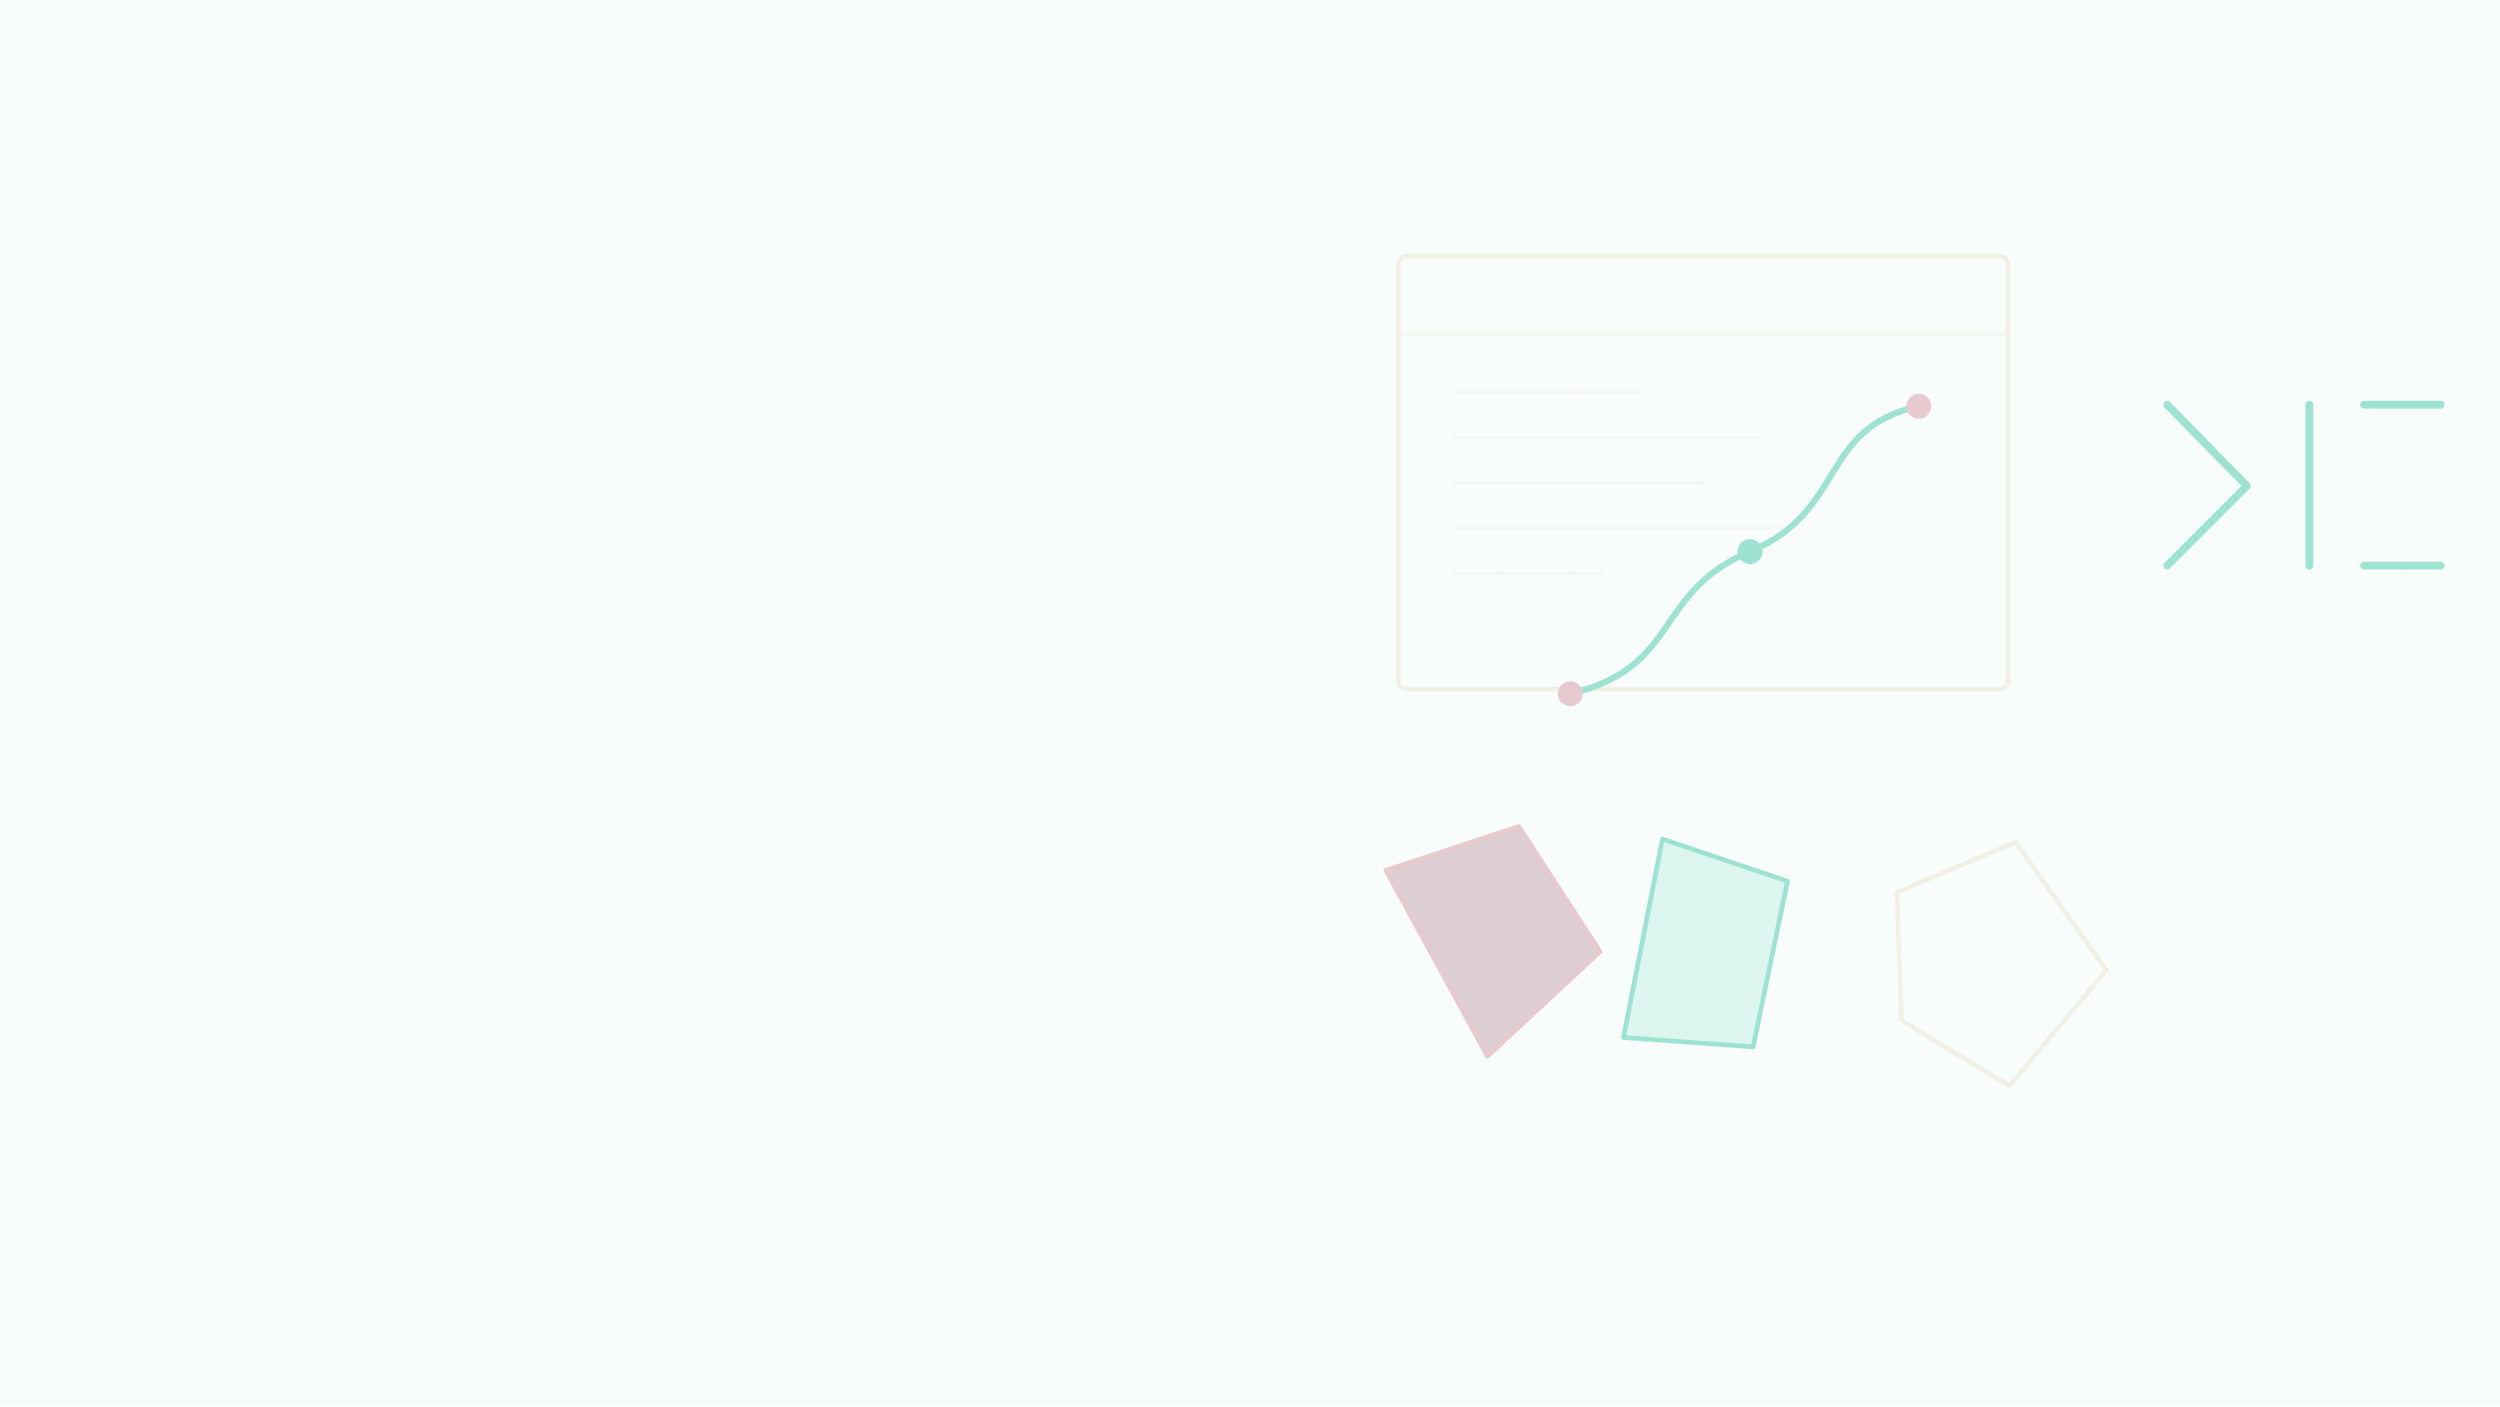
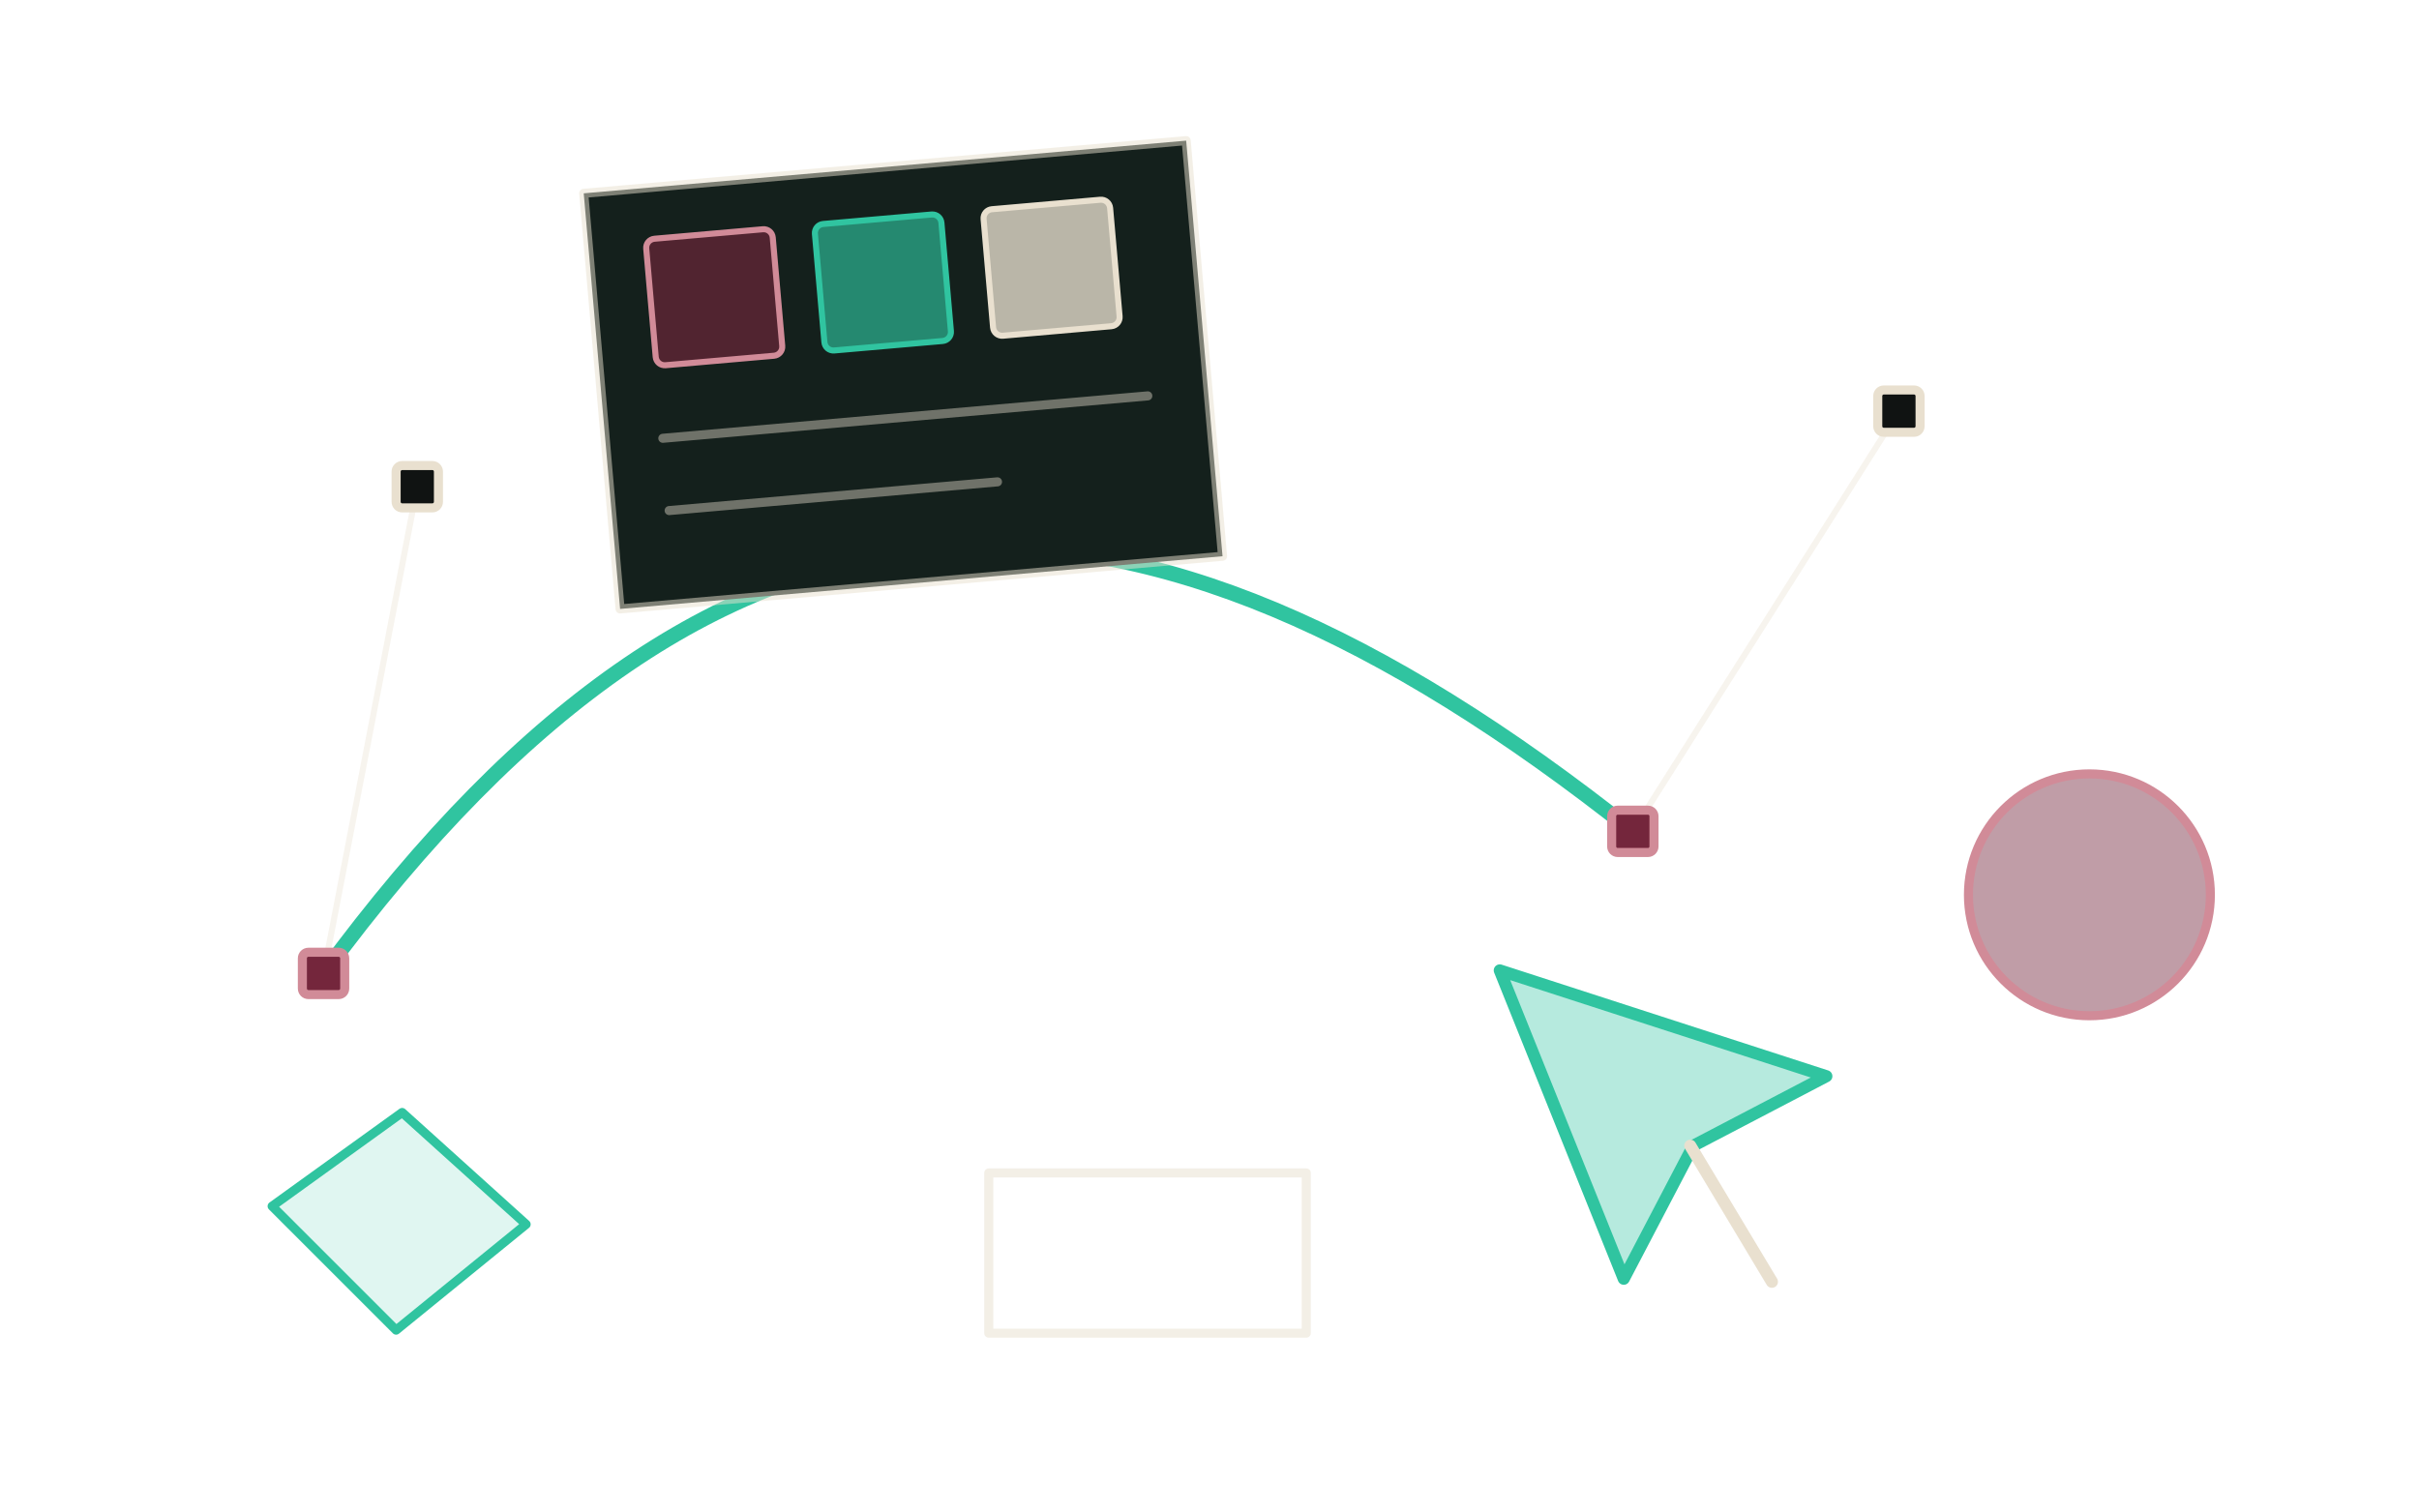
- <svg xmlns="http://www.w3.org/2000/svg" viewBox="0 0 1600 900" fill="none">
-   <defs>
-     <pattern id="grid" width="48" height="48" patternUnits="userSpaceOnUse">
-       <path d="M48 0H0V48" stroke="#E9E0CF" stroke-opacity=".09" />
-     </pattern>
-     <linearGradient id="wash" x1="800" y1="0" x2="800" y2="900">
-       <stop stop-color="#30C4A0" stop-opacity=".035" />
-       <stop offset="1" stop-color="#74263C" stop-opacity=".055" />
-     </linearGradient>
-   </defs>
-   <rect width="1600" height="900" fill="url(#wash)" />
-   <rect width="1600" height="900" fill="url(#grid)" opacity=".45" />
-   <g opacity=".45" stroke-linecap="round" stroke-linejoin="round">
-     <rect x="895" y="164" width="390" height="277" rx="5" stroke="#E9E0CF" stroke-width="3" />
-     <path d="M895 214h390M930 251h120m-120 29h196m-196 29h160m-160 29h211m-211 29h96" stroke="#E9E0CF" stroke-opacity=".4" stroke-width="2" />
-     <path d="M1228 260c-64 14-46 67-108 93s-44 74-115 91" stroke="#30C4A0" stroke-width="4" />
-     <circle cx="1228" cy="260" r="8" fill="#D18B98" />
-     <circle cx="1120" cy="353" r="8" fill="#30C4A0" />
-     <circle cx="1005" cy="444" r="8" fill="#D18B98" />
-     <path d="m887 557 85-28 52 80-72 67z" fill="#74263C" fill-opacity=".48" stroke="#D18B98" stroke-width="3" />
-     <path d="m1064 537 80 27-22 106-83-6z" fill="#30C4A0" fill-opacity=".3" stroke="#30C4A0" stroke-width="3" />
-     <path d="m1214 571 76-32 58 82-62 74-69-42z" stroke="#E9E0CF" stroke-width="3" />
-     <path d="m1387 259 51 52-51 51m91-103v103m35-103h49m-49 103h49" stroke="#30C4A0" stroke-width="5" />
+ <svg xmlns="http://www.w3.org/2000/svg" viewBox="0 0 800 500" fill="none">
+   <g stroke-linecap="round" stroke-linejoin="round">
+     <path d="M107 322c133-181 268-178 433-47" stroke="#30C4A0" stroke-width="5" />
+     <path d="m107 322 31-161m402 114 88-139" stroke="#E9E0CF" stroke-opacity=".35" stroke-width="2" />
+     <rect x="100" y="315" width="14" height="14" rx="2" fill="#74263C" stroke="#D18B98" stroke-width="3" />
+     <rect x="131" y="154" width="14" height="14" rx="2" fill="#101312" stroke="#E9E0CF" stroke-width="3" />
+     <rect x="533" y="268" width="14" height="14" rx="2" fill="#74263C" stroke="#D18B98" stroke-width="3" />
+     <rect x="621" y="129" width="14" height="14" rx="2" fill="#101312" stroke="#E9E0CF" stroke-width="3" />
+     <g transform="translate(192 52) rotate(-5)">
+       <path d="M0 12h200v138H0z" fill="#14201C" stroke="#E9E0CF" stroke-opacity=".5" stroke-width="3" />
+       <rect x="19" y="29" width="42" height="42" rx="3" fill="#74263C" fill-opacity=".64" stroke="#D18B98" stroke-width="2" />
+       <rect x="75" y="29" width="42" height="42" rx="3" fill="#30C4A0" fill-opacity=".64" stroke="#30C4A0" stroke-width="2" />
+       <rect x="131" y="29" width="42" height="42" rx="3" fill="#E9E0CF" fill-opacity=".78" stroke="#E9E0CF" stroke-width="2" />
+       <path d="M19 95h161M19 119h109" stroke="#E9E0CF" stroke-opacity=".43" stroke-width="3" />
+     </g>
+     <path d="m496 321 108 35-44 23-23 44z" fill="#30C4A0" fill-opacity=".35" stroke="#30C4A0" stroke-width="4" />
+     <path d="m559 379 27 45" stroke="#E9E0CF" stroke-width="4" />
+     <circle cx="691" cy="296" r="40" fill="#74263C" fill-opacity=".45" stroke="#D18B98" stroke-width="3" />
+     <path d="m90 399 43-31 41 37-43 35z" fill="#30C4A0" fill-opacity=".15" stroke="#30C4A0" stroke-width="3" />
+     <path d="M327 388h105v53H327z" stroke="#E9E0CF" stroke-opacity=".5" stroke-width="3" />
  </g>
</svg>
